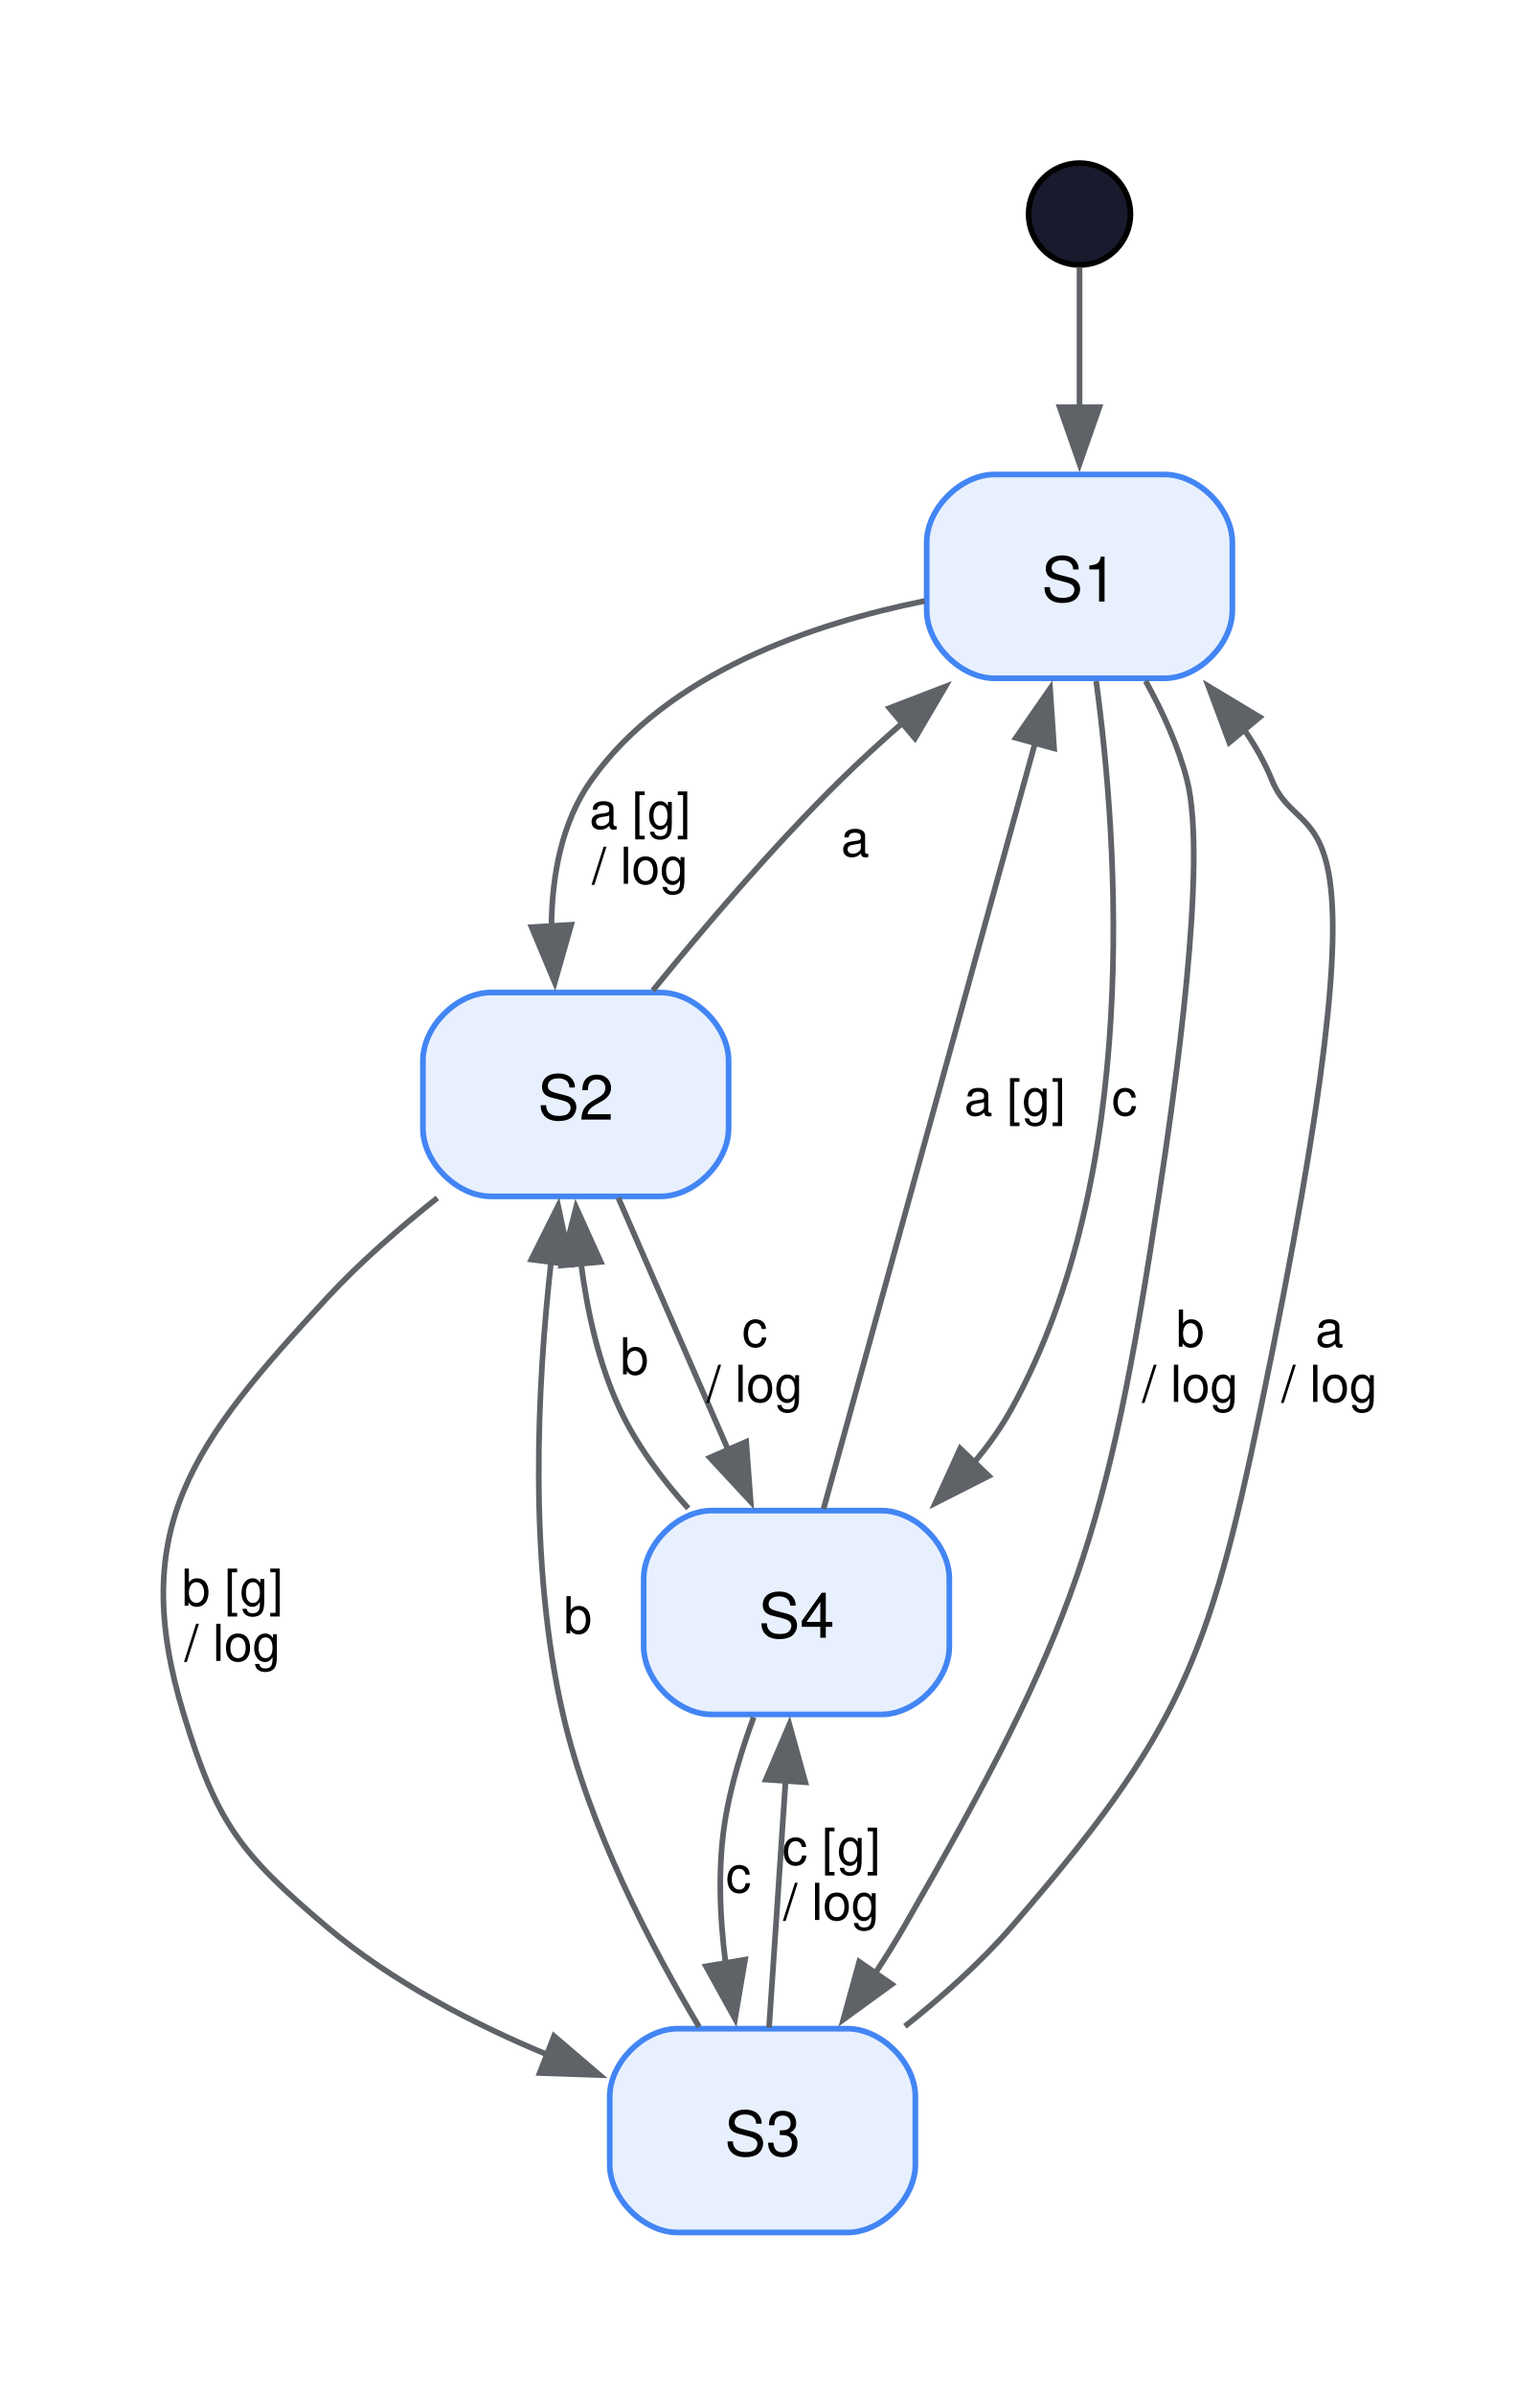
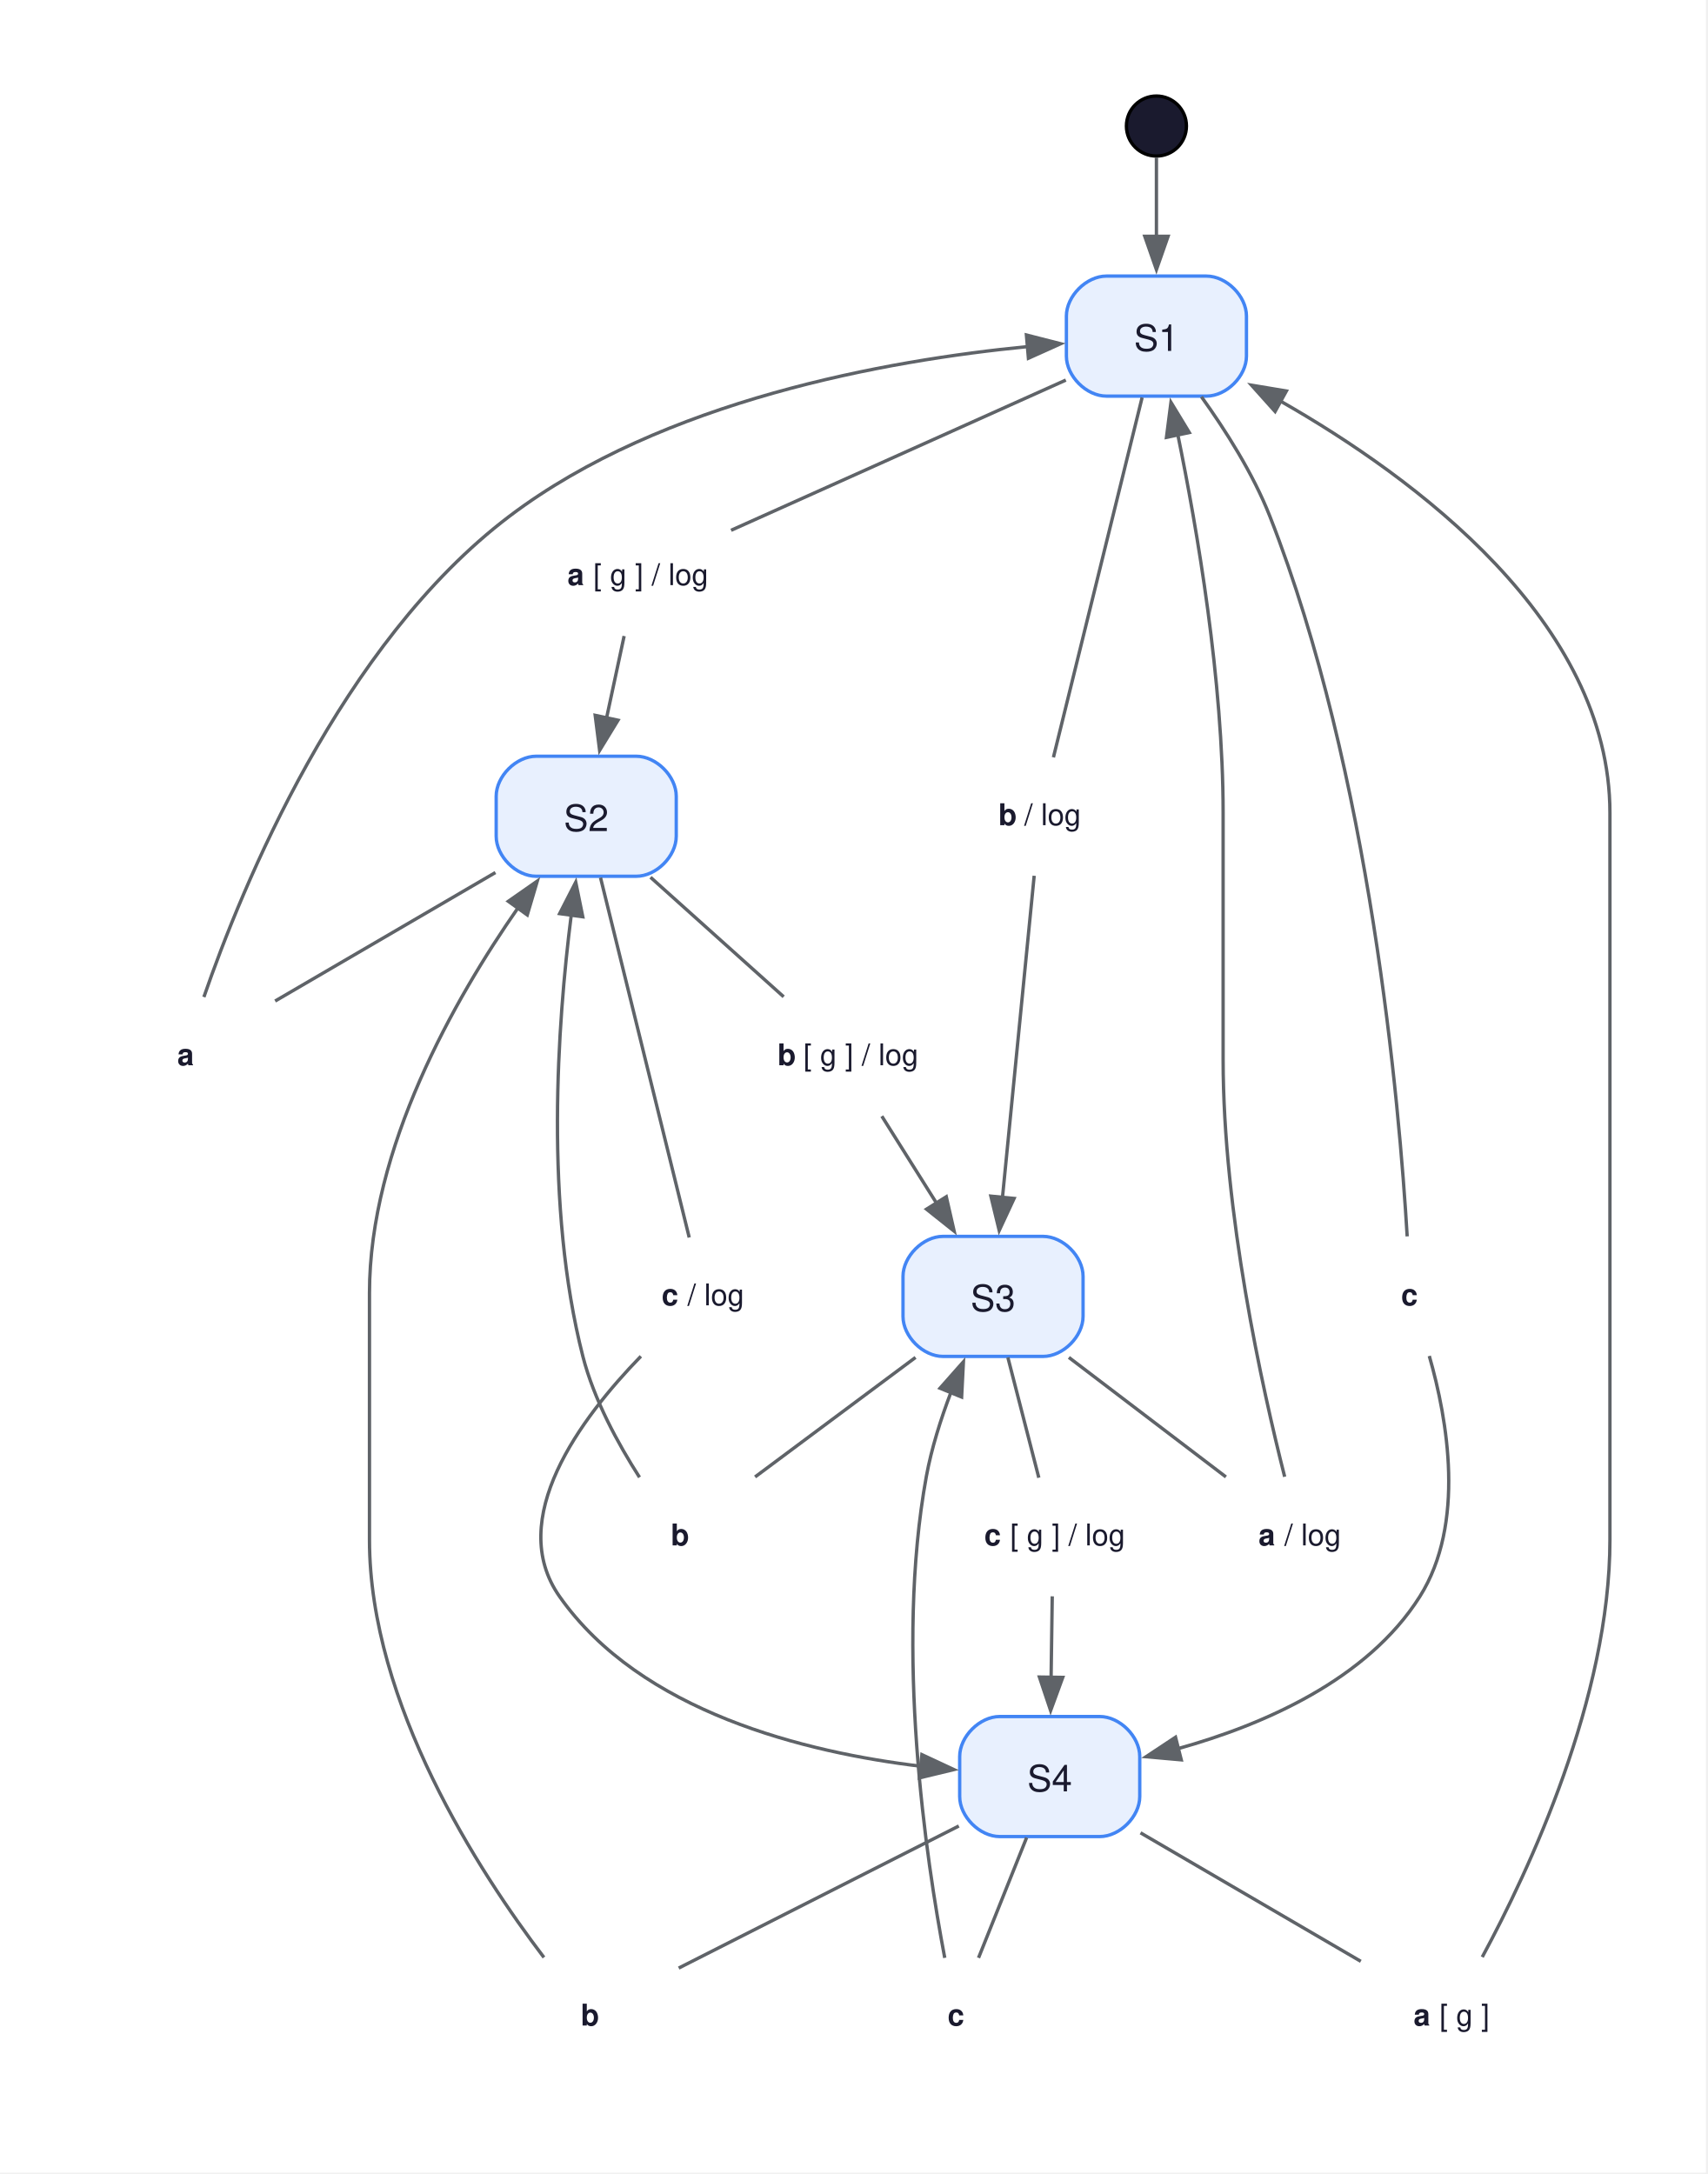
- <svg xmlns="http://www.w3.org/2000/svg" width="272pt" height="423pt" viewBox="0.00 0.00 272.00 423.00">
-   <g id="graph0" class="graph" transform="scale(1 1) rotate(0) translate(28.8 394.3)">
-     <polygon fill="white" stroke="none" points="-28.8,28.8 -28.8,-394.3 243.51,-394.3 243.51,28.8 -28.8,28.8" />
+ <svg xmlns="http://www.w3.org/2000/svg" width="512pt" height="652pt" viewBox="0.00 0.00 512.00 652.00">
+   <g id="graph0" class="graph" transform="scale(1 1) rotate(0) translate(28.8 622.8)">
+     <polygon fill="white" stroke="none" points="-28.8,28.8 -28.8,-622.8 482.8,-622.8 482.8,28.8 -28.8,28.8" />
    <g id="node1" class="node">
-       <ellipse fill="#1a1a2e" stroke="black" cx="161.92" cy="-356.5" rx="9" ry="9" />
+       <ellipse fill="#1a1a2e" stroke="black" cx="318" cy="-585" rx="9" ry="9" />
    </g>
    <g id="node2" class="node">
-       <path fill="#e8f0fe" stroke="#4285f4" d="M176.92,-310.5C176.92,-310.5 146.92,-310.5 146.92,-310.5 140.92,-310.5 134.92,-304.5 134.92,-298.5 134.92,-298.5 134.92,-286.5 134.92,-286.5 134.92,-280.5 140.92,-274.5 146.92,-274.5 146.92,-274.5 176.92,-274.5 176.92,-274.5 182.92,-274.5 188.92,-280.5 188.92,-286.5 188.92,-286.5 188.92,-298.5 188.92,-298.5 188.92,-304.5 182.92,-310.5 176.92,-310.5" />
-       <text xml:space="preserve" text-anchor="middle" x="161.92" y="-288.05" font-family="Helvetica,sans-Serif" font-size="11.00">S1</text>
+       <path fill="#e8f0fe" stroke="#4285f4" d="M333,-540C333,-540 303,-540 303,-540 297,-540 291,-534 291,-528 291,-528 291,-516 291,-516 291,-510 297,-504 303,-504 303,-504 333,-504 333,-504 339,-504 345,-510 345,-516 345,-516 345,-528 345,-528 345,-534 339,-540 333,-540" />
+       <text xml:space="preserve" text-anchor="middle" x="318" y="-517.55" font-family="Helvetica,sans-Serif" font-size="11.00" fill="#1a1a2e">S1</text>
    </g>
    <g id="edge1" class="edge">
-       <path fill="none" stroke="#5f6368" d="M161.92,-347.14C161.92,-340.7 161.92,-331.41 161.92,-322.35" />
-       <polygon fill="#5f6368" stroke="#5f6368" points="165.42,-322.37 161.92,-312.37 158.42,-322.37 165.42,-322.37" />
+       <path fill="none" stroke="#5f6368" d="M318,-575.52C318,-569.31 318,-560.49 318,-551.84" />
+       <polygon fill="#5f6368" stroke="#5f6368" points="321.5,-551.94 318,-541.94 314.5,-551.94 321.5,-551.94" />
+     </g>
+     <g id="node6" class="node">
+       <text xml:space="preserve" text-anchor="start" x="141.38" y="-447.32" font-family="Helvetica,sans-Serif" font-weight="bold" font-size="9.00" fill="#1a1a2e">a</text>
+       <text xml:space="preserve" text-anchor="start" x="146.62" y="-447.32" font-family="Helvetica,sans-Serif" font-size="9.00" fill="#1a1a2e"> [ g ] / log</text>
+     </g>
+     <g id="edge2" class="edge">
+       <path fill="none" stroke="#5f6368" d="M290.83,-508.81C262.72,-496.19 219.01,-476.58 190.44,-463.76" />
+     </g>
+     <g id="node7" class="node">
+       <text xml:space="preserve" text-anchor="start" x="270.62" y="-375.32" font-family="Helvetica,sans-Serif" font-weight="bold" font-size="9.00" fill="#1a1a2e">b</text>
+       <text xml:space="preserve" text-anchor="start" x="275.88" y="-375.32" font-family="Helvetica,sans-Serif" font-size="9.00" fill="#1a1a2e"> / log</text>
+     </g>
+     <g id="edge4" class="edge">
+       <path fill="none" stroke="#5f6368" d="M313.71,-503.59C306.92,-476.04 293.78,-422.75 287.11,-395.67" />
+     </g>
+     <g id="node8" class="node">
+       <text xml:space="preserve" text-anchor="start" x="391.38" y="-231.32" font-family="Helvetica,sans-Serif" font-weight="bold" font-size="9.00" fill="#1a1a2e">c</text>
+     </g>
+     <g id="edge6" class="edge">
+       <path fill="none" stroke="#5f6368" d="M331.5,-503.8C338.65,-493.86 346.96,-480.82 352,-468 382.21,-391.1 390.87,-291.32 393.2,-252" />
    </g>
    <g id="node3" class="node">
-       <path fill="#e8f0fe" stroke="#4285f4" d="M87.92,-219C87.92,-219 57.92,-219 57.92,-219 51.92,-219 45.92,-213 45.92,-207 45.92,-207 45.92,-195 45.92,-195 45.92,-189 51.92,-183 57.92,-183 57.92,-183 87.92,-183 87.92,-183 93.92,-183 99.92,-189 99.92,-195 99.92,-195 99.92,-207 99.92,-207 99.92,-213 93.92,-219 87.92,-219" />
-       <text xml:space="preserve" text-anchor="middle" x="72.92" y="-196.55" font-family="Helvetica,sans-Serif" font-size="11.00">S2</text>
+       <path fill="#e8f0fe" stroke="#4285f4" d="M162,-396C162,-396 132,-396 132,-396 126,-396 120,-390 120,-384 120,-384 120,-372 120,-372 120,-366 126,-360 132,-360 132,-360 162,-360 162,-360 168,-360 174,-366 174,-372 174,-372 174,-384 174,-384 174,-390 168,-396 162,-396" />
+       <text xml:space="preserve" text-anchor="middle" x="147" y="-373.55" font-family="Helvetica,sans-Serif" font-size="11.00" fill="#1a1a2e">S2</text>
    </g>
-     <g id="edge2" class="edge">
-       <path fill="none" stroke="#5f6368" d="M134.58,-288.16C114.75,-284.17 89.15,-275.47 75.67,-256.5 70.4,-249.09 68.7,-239.58 68.62,-230.58" />
-       <polygon fill="#5f6368" stroke="#5f6368" points="72.11,-230.97 69.21,-220.78 65.12,-230.55 72.11,-230.97" />
-       <text xml:space="preserve" text-anchor="middle" x="84.29" y="-247.95" font-family="Helvetica,sans-Serif" font-size="9.00">a [g]</text>
-       <text xml:space="preserve" text-anchor="middle" x="84.29" y="-238.2" font-family="Helvetica,sans-Serif" font-size="9.00">/ log</text>
+     <g id="node9" class="node">
+       <text xml:space="preserve" text-anchor="start" x="24.38" y="-303.32" font-family="Helvetica,sans-Serif" font-weight="bold" font-size="9.00" fill="#1a1a2e">a</text>
+     </g>
+     <g id="edge8" class="edge">
+       <path fill="none" stroke="#5f6368" d="M119.77,-361.12C99.99,-349.58 73.36,-334.05 53.71,-322.58" />
+     </g>
+     <g id="node10" class="node">
+       <text xml:space="preserve" text-anchor="start" x="204.38" y="-303.32" font-family="Helvetica,sans-Serif" font-weight="bold" font-size="9.00" fill="#1a1a2e">b</text>
+       <text xml:space="preserve" text-anchor="start" x="209.62" y="-303.32" font-family="Helvetica,sans-Serif" font-size="9.00" fill="#1a1a2e"> [ g ] / log</text>
+     </g>
+     <g id="edge10" class="edge">
+       <path fill="none" stroke="#5f6368" d="M166.28,-359.7C178.46,-348.77 194.12,-334.71 206.21,-323.86" />
+     </g>
+     <g id="node11" class="node">
+       <text xml:space="preserve" text-anchor="start" x="169.62" y="-231.32" font-family="Helvetica,sans-Serif" font-weight="bold" font-size="9.00" fill="#1a1a2e">c</text>
+       <text xml:space="preserve" text-anchor="start" x="174.88" y="-231.32" font-family="Helvetica,sans-Serif" font-size="9.00" fill="#1a1a2e"> / log</text>
+     </g>
+     <g id="edge12" class="edge">
+       <path fill="none" stroke="#5f6368" d="M151.29,-359.59C158.08,-332.04 171.22,-278.75 177.89,-251.67" />
    </g>
    <g id="node4" class="node">
-       <path fill="#e8f0fe" stroke="#4285f4" d="M120.92,-36C120.92,-36 90.92,-36 90.92,-36 84.92,-36 78.92,-30 78.92,-24 78.92,-24 78.92,-12 78.92,-12 78.92,-6 84.92,0 90.92,0 90.92,0 120.92,0 120.92,0 126.92,0 132.92,-6 132.92,-12 132.92,-12 132.92,-24 132.92,-24 132.92,-30 126.92,-36 120.92,-36" />
-       <text xml:space="preserve" text-anchor="middle" x="105.92" y="-13.55" font-family="Helvetica,sans-Serif" font-size="11.00">S3</text>
+       <path fill="#e8f0fe" stroke="#4285f4" d="M284,-252C284,-252 254,-252 254,-252 248,-252 242,-246 242,-240 242,-240 242,-228 242,-228 242,-222 248,-216 254,-216 254,-216 284,-216 284,-216 290,-216 296,-222 296,-228 296,-228 296,-240 296,-240 296,-246 290,-252 284,-252" />
+       <text xml:space="preserve" text-anchor="middle" x="269" y="-229.55" font-family="Helvetica,sans-Serif" font-size="11.00" fill="#1a1a2e">S3</text>
+     </g>
+     <g id="node12" class="node">
+       <text xml:space="preserve" text-anchor="start" x="348.62" y="-159.32" font-family="Helvetica,sans-Serif" font-weight="bold" font-size="9.00" fill="#1a1a2e">a</text>
+       <text xml:space="preserve" text-anchor="start" x="353.88" y="-159.32" font-family="Helvetica,sans-Serif" font-size="9.00" fill="#1a1a2e"> / log</text>
+     </g>
+     <g id="edge14" class="edge">
+       <path fill="none" stroke="#5f6368" d="M291.74,-215.7C306.11,-204.77 324.58,-190.71 338.84,-179.86" />
+     </g>
+     <g id="node13" class="node">
+       <text xml:space="preserve" text-anchor="start" x="172.38" y="-159.32" font-family="Helvetica,sans-Serif" font-weight="bold" font-size="9.00" fill="#1a1a2e">b</text>
+     </g>
+     <g id="edge16" class="edge">
+       <path fill="none" stroke="#5f6368" d="M245.76,-215.7C231.08,-204.77 212.21,-190.71 197.64,-179.86" />
+     </g>
+     <g id="node14" class="node">
+       <text xml:space="preserve" text-anchor="start" x="266.38" y="-159.32" font-family="Helvetica,sans-Serif" font-weight="bold" font-size="9.00" fill="#1a1a2e">c</text>
+       <text xml:space="preserve" text-anchor="start" x="271.62" y="-159.32" font-family="Helvetica,sans-Serif" font-size="9.00" fill="#1a1a2e"> [ g ] / log</text>
+     </g>
+     <g id="edge18" class="edge">
+       <path fill="none" stroke="#5f6368" d="M273.45,-215.7C276.28,-204.68 279.93,-190.5 282.73,-179.62" />
+     </g>
+     <g id="node5" class="node">
+       <path fill="#e8f0fe" stroke="#4285f4" d="M301,-108C301,-108 271,-108 271,-108 265,-108 259,-102 259,-96 259,-96 259,-84 259,-84 259,-78 265,-72 271,-72 271,-72 301,-72 301,-72 307,-72 313,-78 313,-84 313,-84 313,-96 313,-96 313,-102 307,-108 301,-108" />
+       <text xml:space="preserve" text-anchor="middle" x="286" y="-85.55" font-family="Helvetica,sans-Serif" font-size="11.00" fill="#1a1a2e">S4</text>
+     </g>
+     <g id="node15" class="node">
+       <text xml:space="preserve" text-anchor="start" x="395.12" y="-15.32" font-family="Helvetica,sans-Serif" font-weight="bold" font-size="9.00" fill="#1a1a2e">a</text>
+       <text xml:space="preserve" text-anchor="start" x="400.38" y="-15.32" font-family="Helvetica,sans-Serif" font-size="9.00" fill="#1a1a2e"> [ g ]</text>
+     </g>
+     <g id="edge20" class="edge">
+       <path fill="none" stroke="#5f6368" d="M313.23,-73.12C333.01,-61.58 359.64,-46.05 379.29,-34.58" />
+     </g>
+     <g id="node16" class="node">
+       <text xml:space="preserve" text-anchor="start" x="145.38" y="-15.32" font-family="Helvetica,sans-Serif" font-weight="bold" font-size="9.00" fill="#1a1a2e">b</text>
+     </g>
+     <g id="edge22" class="edge">
+       <path fill="none" stroke="#5f6368" d="M258.74,-75.17C234.39,-62.82 198.93,-44.83 174.74,-32.56" />
+     </g>
+     <g id="node17" class="node">
+       <text xml:space="preserve" text-anchor="start" x="255.38" y="-15.32" font-family="Helvetica,sans-Serif" font-weight="bold" font-size="9.00" fill="#1a1a2e">c</text>
+     </g>
+     <g id="edge24" class="edge">
+       <path fill="none" stroke="#5f6368" d="M279.08,-71.7C274.67,-60.68 269,-46.5 264.65,-35.62" />
    </g>
    <g id="edge3" class="edge">
-       <path fill="none" stroke="#5f6368" d="M173.59,-274.04C176.58,-268.65 179.39,-262.53 180.92,-256.5 184.61,-241.98 178.71,-201.31 175.92,-183 166.77,-122.97 161.24,-106.61 130.92,-54 129.31,-51.21 127.53,-48.37 125.69,-45.57" />
-       <polygon fill="#5f6368" stroke="#5f6368" points="128.75,-43.84 120.19,-37.61 123,-47.82 128.75,-43.84" />
-       <text xml:space="preserve" text-anchor="middle" x="181.48" y="-156.45" font-family="Helvetica,sans-Serif" font-size="9.00">b</text>
-       <text xml:space="preserve" text-anchor="middle" x="181.48" y="-146.7" font-family="Helvetica,sans-Serif" font-size="9.00">/ log</text>
-     </g>
-     <g id="node5" class="node">
-       <path fill="#e8f0fe" stroke="#4285f4" d="M126.92,-127.5C126.92,-127.5 96.92,-127.5 96.92,-127.5 90.92,-127.5 84.92,-121.5 84.92,-115.5 84.92,-115.5 84.92,-103.5 84.92,-103.5 84.92,-97.5 90.92,-91.5 96.92,-91.5 96.92,-91.5 126.92,-91.5 126.92,-91.5 132.92,-91.5 138.92,-97.5 138.92,-103.5 138.92,-103.5 138.92,-115.5 138.92,-115.5 138.92,-121.5 132.92,-127.5 126.92,-127.5" />
-       <text xml:space="preserve" text-anchor="middle" x="111.92" y="-105.05" font-family="Helvetica,sans-Serif" font-size="11.00">S4</text>
-     </g>
-     <g id="edge4" class="edge">
-       <path fill="none" stroke="#5f6368" d="M164.86,-274C168.78,-245.21 172.83,-186.89 149.92,-145.5 148.04,-142.1 145.71,-138.85 143.13,-135.8" />
-       <polygon fill="#5f6368" stroke="#5f6368" points="145.89,-133.62 136.44,-128.83 140.84,-138.47 145.89,-133.62" />
-       <text xml:space="preserve" text-anchor="middle" x="169.85" y="-197.32" font-family="Helvetica,sans-Serif" font-size="9.00">c</text>
+       <path fill="none" stroke="#5f6368" d="M158.37,-432.05C156.79,-424.68 154.89,-415.84 153.11,-407.51" />
+       <polygon fill="#5f6368" stroke="#5f6368" points="156.54,-406.8 151.02,-397.76 149.69,-408.27 156.54,-406.8" />
    </g>
    <g id="edge5" class="edge">
-       <path fill="none" stroke="#5f6368" d="M86.53,-219.36C95.51,-230.41 107.76,-244.79 119.67,-256.5 123.11,-259.88 126.84,-263.29 130.61,-266.59" />
-       <polygon fill="#5f6368" stroke="#5f6368" points="128.33,-269.24 138.22,-273.04 132.85,-263.9 128.33,-269.24" />
-       <text xml:space="preserve" text-anchor="middle" x="122.29" y="-243.07" font-family="Helvetica,sans-Serif" font-size="9.00">a</text>
-     </g>
-     <g id="edge6" class="edge">
-       <path fill="none" stroke="#5f6368" d="M48.47,-182.72C41.77,-177.42 34.75,-171.31 28.92,-165 5.48,-139.63 -6.42,-124.54 3.67,-91.5 9.54,-72.28 13.58,-66.98 28.92,-54 40.33,-44.34 54.84,-36.83 68.18,-31.29" />
-       <polygon fill="#5f6368" stroke="#5f6368" points="69.08,-34.69 77.13,-27.81 66.55,-28.17 69.08,-34.69" />
-       <text xml:space="preserve" text-anchor="middle" x="12.29" y="-110.7" font-family="Helvetica,sans-Serif" font-size="9.00">b [g]</text>
-       <text xml:space="preserve" text-anchor="middle" x="12.29" y="-100.95" font-family="Helvetica,sans-Serif" font-size="9.00">/ log</text>
+       <path fill="none" stroke="#5f6368" d="M281.34,-360.15C278.99,-336.37 274.68,-292.62 271.83,-263.67" />
+       <polygon fill="#5f6368" stroke="#5f6368" points="275.32,-263.38 270.85,-253.77 268.35,-264.07 275.32,-263.38" />
    </g>
    <g id="edge7" class="edge">
-       <path fill="none" stroke="#5f6368" d="M80.44,-182.74C85.94,-170.11 93.52,-152.72 99.87,-138.16" />
-       <polygon fill="#5f6368" stroke="#5f6368" points="103.03,-139.66 103.82,-129.09 96.61,-136.86 103.03,-139.66" />
-       <text xml:space="preserve" text-anchor="middle" x="104.54" y="-156.45" font-family="Helvetica,sans-Serif" font-size="9.00">c</text>
-       <text xml:space="preserve" text-anchor="middle" x="104.54" y="-146.7" font-family="Helvetica,sans-Serif" font-size="9.00">/ log</text>
-     </g>
-     <g id="edge8" class="edge">
-       <path fill="none" stroke="#5f6368" d="M131.08,-36.42C137.65,-41.63 144.42,-47.66 149.92,-54 179.49,-88.08 184.76,-101.31 193.92,-145.5 217.96,-261.49 201.65,-242.38 195.92,-256.5 194.62,-259.69 192.88,-262.76 190.86,-265.65" />
-       <polygon fill="#5f6368" stroke="#5f6368" points="188.38,-263.17 184.68,-273.1 193.76,-267.64 188.38,-263.17" />
-       <text xml:space="preserve" text-anchor="middle" x="206.08" y="-156.45" font-family="Helvetica,sans-Serif" font-size="9.00">a</text>
-       <text xml:space="preserve" text-anchor="middle" x="206.08" y="-146.7" font-family="Helvetica,sans-Serif" font-size="9.00">/ log</text>
+       <path fill="none" stroke="#5f6368" d="M399.83,-216.13C405.3,-197.06 410.77,-165.84 397,-144 381.19,-118.94 349.91,-105.47 324.58,-98.4" />
+       <polygon fill="#5f6368" stroke="#5f6368" points="325.45,-95.01 314.9,-95.95 323.73,-101.79 325.45,-95.01" />
    </g>
    <g id="edge9" class="edge">
-       <path fill="none" stroke="#5f6368" d="M94.7,-36.33C86.22,-50.52 75.28,-71.45 70.67,-91.5 64.53,-118.15 66.08,-149.45 68.57,-171.57" />
-       <polygon fill="#5f6368" stroke="#5f6368" points="65.07,-171.84 69.81,-181.32 72.02,-170.96 65.07,-171.84" />
-       <text xml:space="preserve" text-anchor="middle" x="73.29" y="-105.83" font-family="Helvetica,sans-Serif" font-size="9.00">b</text>
-     </g>
-     <g id="edge10" class="edge">
-       <path fill="none" stroke="#5f6368" d="M107.07,-36.2C107.9,-48.57 109.04,-65.54 110,-79.92" />
-       <polygon fill="#5f6368" stroke="#5f6368" points="106.5,-79.99 110.66,-89.73 113.48,-79.52 106.5,-79.99" />
-       <text xml:space="preserve" text-anchor="middle" x="118.08" y="-64.95" font-family="Helvetica,sans-Serif" font-size="9.00">c [g]</text>
-       <text xml:space="preserve" text-anchor="middle" x="118.08" y="-55.2" font-family="Helvetica,sans-Serif" font-size="9.00">/ log</text>
+       <path fill="none" stroke="#5f6368" d="M32.34,-323.78C43.69,-356.67 73.38,-429.71 124,-468 169.97,-502.77 237.33,-514.74 279.37,-518.85" />
+       <polygon fill="#5f6368" stroke="#5f6368" points="279.01,-522.33 289.27,-519.71 279.61,-515.36 279.01,-522.33" />
    </g>
    <g id="edge11" class="edge">
-       <path fill="none" stroke="#5f6368" d="M116.7,-127.8C125.35,-159.12 143.67,-225.45 154.15,-263.36" />
-       <polygon fill="#5f6368" stroke="#5f6368" points="150.68,-263.98 156.72,-272.69 157.43,-262.12 150.68,-263.98" />
-       <text xml:space="preserve" text-anchor="middle" x="150.51" y="-197.32" font-family="Helvetica,sans-Serif" font-size="9.00">a [g]</text>
-     </g>
-     <g id="edge12" class="edge">
-       <path fill="none" stroke="#5f6368" d="M92.79,-127.9C88.12,-133.11 83.62,-139.15 80.67,-145.5 77,-153.39 74.96,-162.57 73.86,-171.11" />
-       <polygon fill="#5f6368" stroke="#5f6368" points="70.37,-170.8 72.98,-181.07 77.34,-171.42 70.37,-170.8" />
-       <text xml:space="preserve" text-anchor="middle" x="83.29" y="-151.57" font-family="Helvetica,sans-Serif" font-size="9.00">b</text>
+       <path fill="none" stroke="#5f6368" d="M235.65,-288.05C240.6,-280.18 246.61,-270.62 252.16,-261.79" />
+       <polygon fill="#5f6368" stroke="#5f6368" points="254.98,-263.89 257.34,-253.56 249.05,-260.16 254.98,-263.89" />
    </g>
    <g id="edge13" class="edge">
-       <path fill="none" stroke="#5f6368" d="M104.35,-91.01C102.33,-85.51 100.43,-79.35 99.42,-73.5 97.96,-65.08 98.32,-55.86 99.41,-47.45" />
-       <polygon fill="#5f6368" stroke="#5f6368" points="102.83,-48.19 101.06,-37.74 95.93,-47.01 102.83,-48.19" />
-       <text xml:space="preserve" text-anchor="middle" x="101.67" y="-60.08" font-family="Helvetica,sans-Serif" font-size="9.00">c</text>
+       <path fill="none" stroke="#5f6368" d="M163.39,-216.04C145.29,-197.44 122.72,-167.17 139,-144 163.38,-109.3 212.8,-97.21 247.59,-93.06" />
+       <polygon fill="#5f6368" stroke="#5f6368" points="247.66,-96.57 257.26,-92.09 246.96,-89.61 247.66,-96.57" />
+     </g>
+     <g id="edge15" class="edge">
+       <path fill="none" stroke="#5f6368" d="M356.46,-179.91C349.75,-206.37 338,-259.3 338,-305 338,-379 338,-379 338,-379 338,-418.65 330.26,-463.92 324.41,-492.47" />
+       <polygon fill="#5f6368" stroke="#5f6368" points="321.01,-491.63 322.36,-502.14 327.86,-493.08 321.01,-491.63" />
+     </g>
+     <g id="edge17" class="edge">
+       <path fill="none" stroke="#5f6368" d="M162.99,-179.74C156.58,-189.74 149.33,-202.99 146,-216 134.46,-261.14 138.37,-315.76 142.51,-348.38" />
+       <polygon fill="#5f6368" stroke="#5f6368" points="139.03,-348.8 143.86,-358.23 145.97,-347.85 139.03,-348.8" />
+     </g>
+     <g id="edge19" class="edge">
+       <path fill="none" stroke="#5f6368" d="M286.76,-144.05C286.65,-136.68 286.53,-127.84 286.41,-119.51" />
+       <polygon fill="#5f6368" stroke="#5f6368" points="289.91,-119.74 286.27,-109.79 282.91,-119.84 289.91,-119.74" />
+     </g>
+     <g id="edge21" class="edge">
+       <path fill="none" stroke="#5f6368" d="M415.71,-35.86C429.74,-61.85 454,-113.64 454,-161 454,-379 454,-379 454,-379 454,-436.31 395.51,-479.52 355.24,-502.48" />
+       <polygon fill="#5f6368" stroke="#5f6368" points="353.59,-499.39 346.52,-507.28 356.97,-505.53 353.59,-499.39" />
+     </g>
+     <g id="edge23" class="edge">
+       <path fill="none" stroke="#5f6368" d="M134.32,-35.75C114.99,-61.18 82,-111.79 82,-161 82,-235 82,-235 82,-235 82,-278.47 107.49,-323.18 126.55,-350.53" />
+       <polygon fill="#5f6368" stroke="#5f6368" points="123.64,-352.49 132.33,-358.56 129.32,-348.4 123.64,-352.49" />
+     </g>
+     <g id="edge25" class="edge">
+       <path fill="none" stroke="#5f6368" d="M254.52,-35.62C248.94,-65 239.51,-127.95 249,-180 250.54,-188.42 253.34,-197.23 256.37,-205.21" />
+       <polygon fill="#5f6368" stroke="#5f6368" points="253.1,-206.46 260.12,-214.39 259.58,-203.81 253.1,-206.46" />
    </g>
  </g>
</svg>
